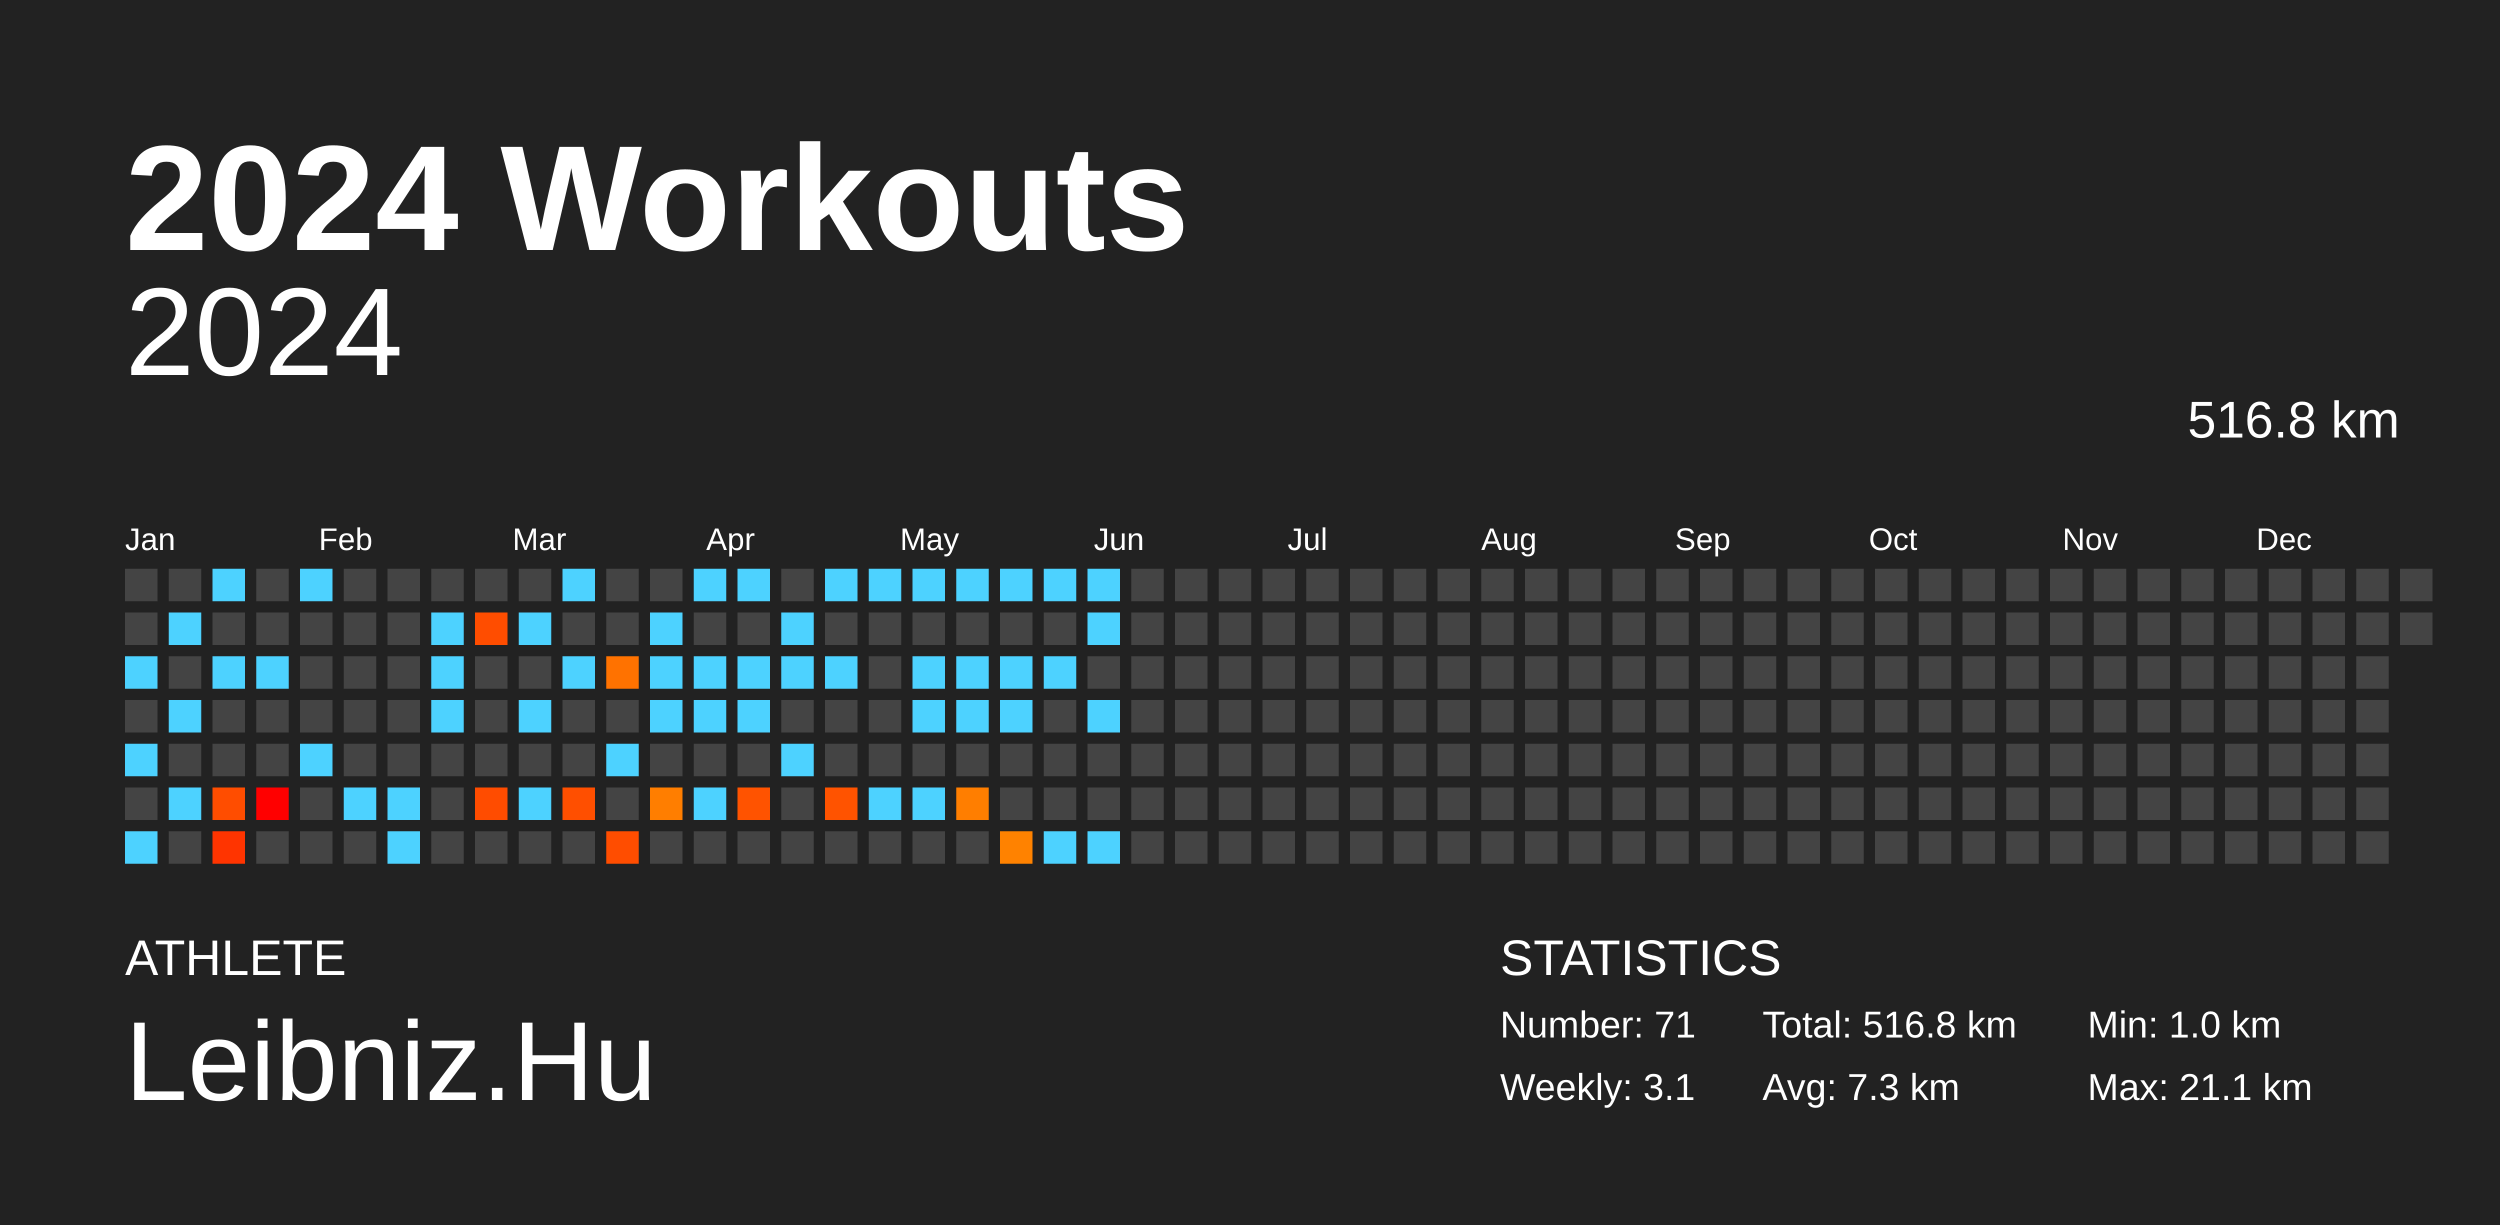
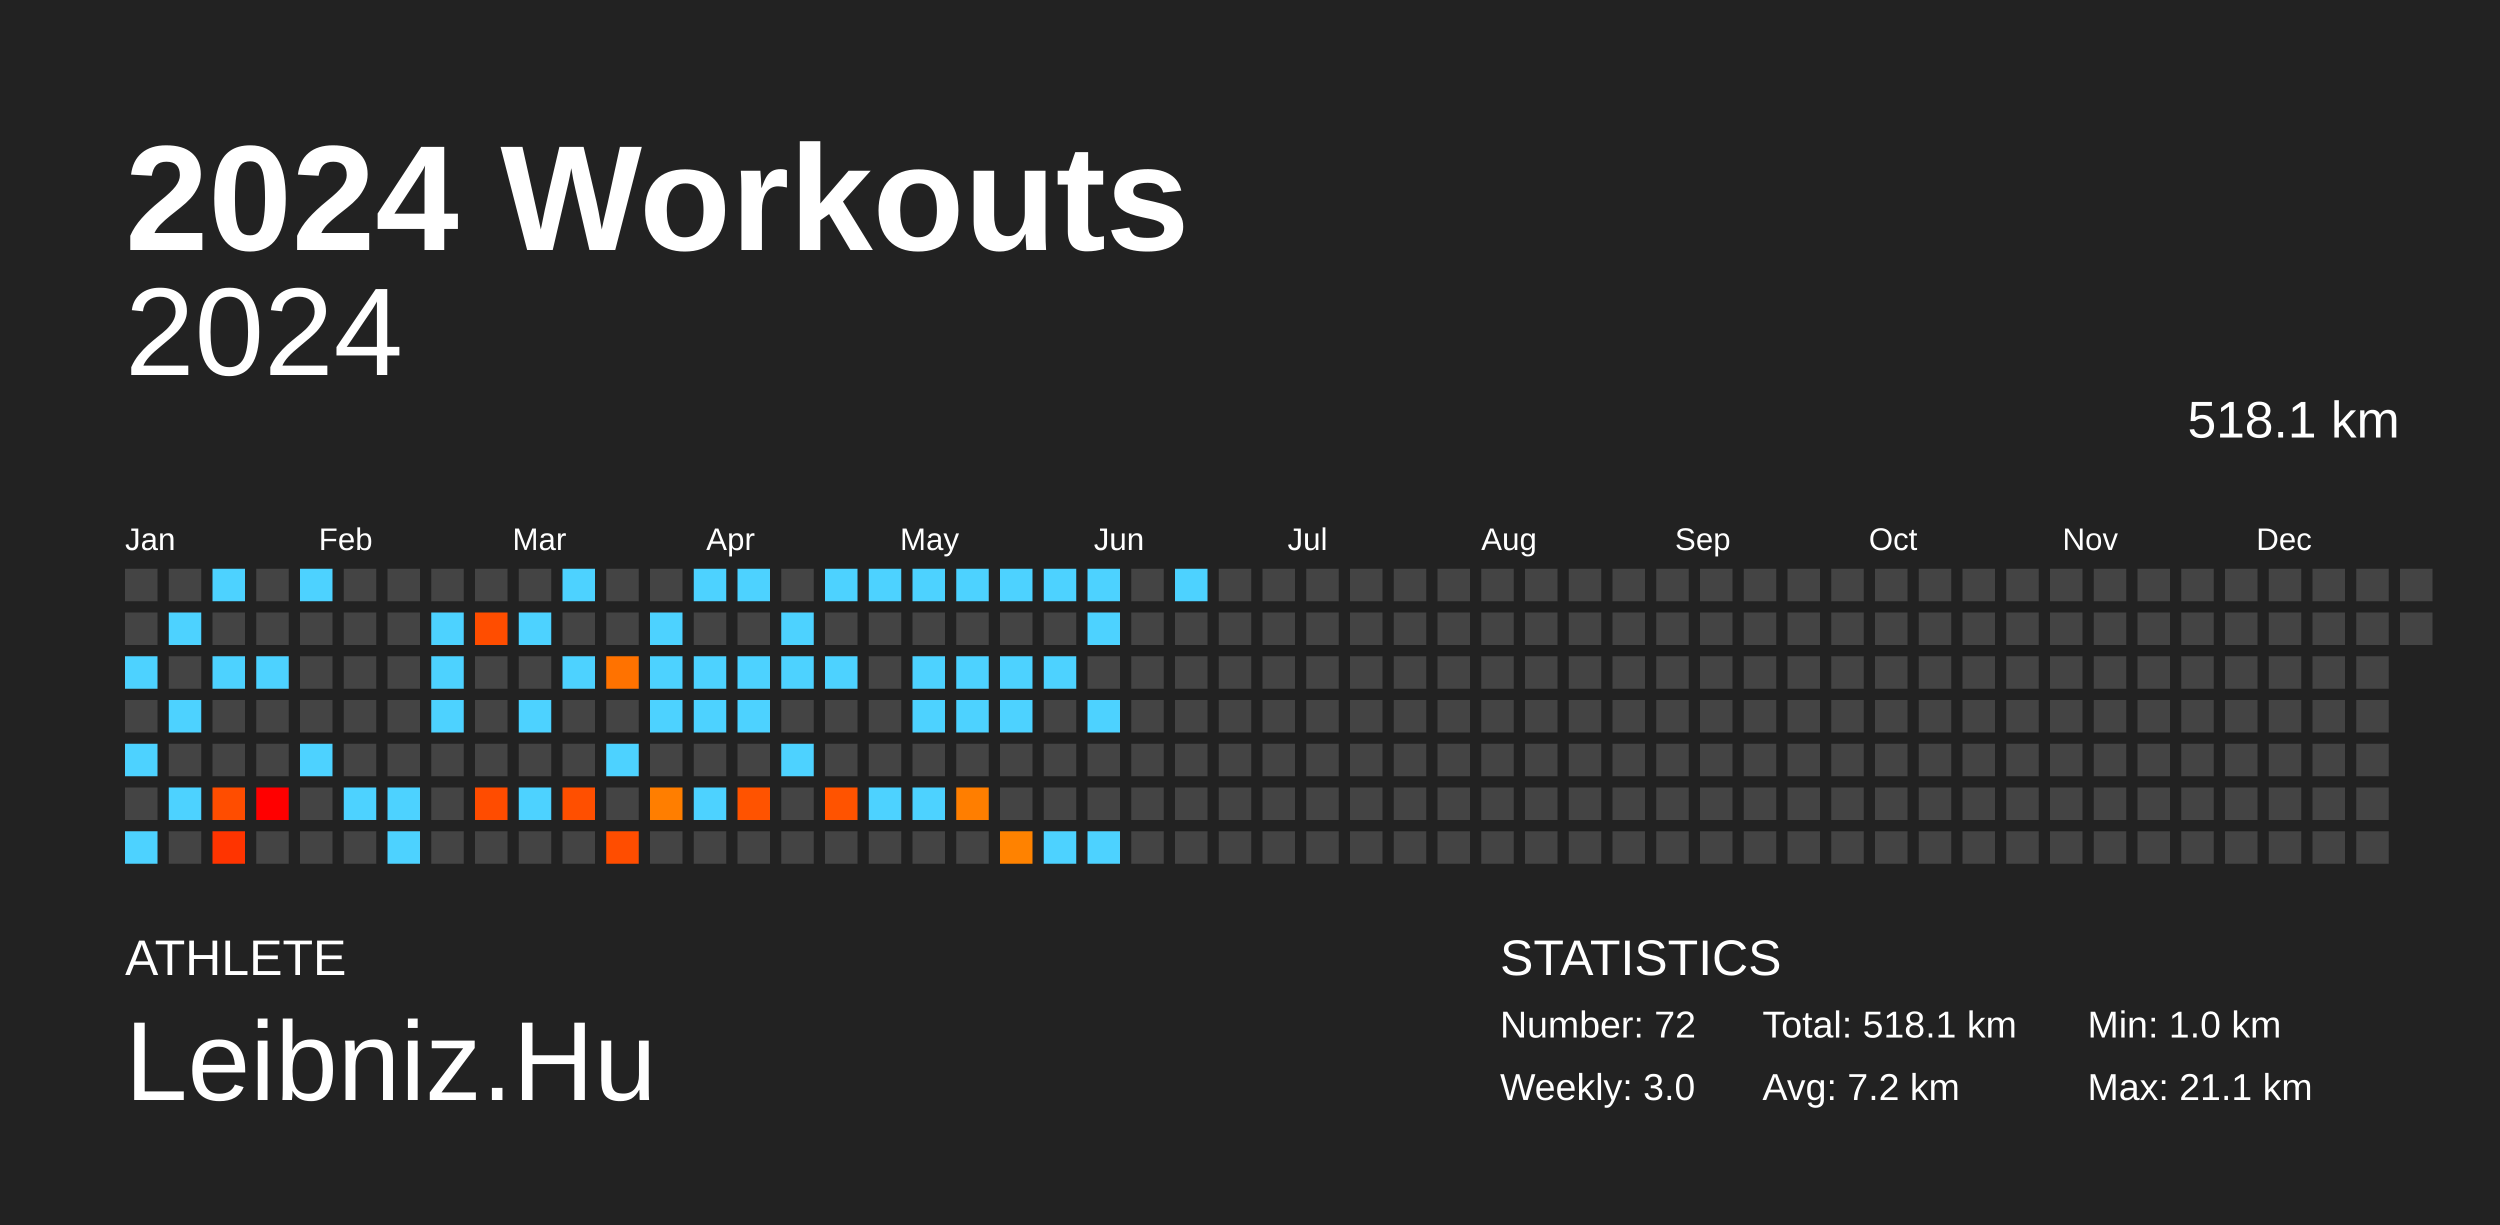
<svg xmlns="http://www.w3.org/2000/svg" baseProfile="full" height="98mm" version="1.1" viewBox="0,0,200,98" width="200mm">
  <defs />
  <rect fill="#222222" height="98" width="200" x="0" y="0" />
  <text fill="#FFFFFF" style="font-size:12px; font-family:Arial; font-weight:bold;" x="10" y="20">2024 Workouts</text>
  <text fill="#FFFFFF" style="font-size:4px; font-family:Arial" x="10" y="78">ATHLETE</text>
  <text fill="#FFFFFF" style="font-size:9px; font-family:Arial" x="10" y="88">Leibniz.Hu</text>
  <text fill="#FFFFFF" style="font-size:4px; font-family:Arial" x="120" y="78">STATISTICS</text>
-   <text fill="#FFFFFF" style="font-size:3px; font-family:Arial" x="120" y="83">Number: 71</text>
-   <text fill="#FFFFFF" style="font-size:3px; font-family:Arial" x="120" y="88">Weekly: 3.1</text>
-   <text fill="#FFFFFF" style="font-size:3px; font-family:Arial" x="141" y="83">Total: 516.8 km</text>
-   <text fill="#FFFFFF" style="font-size:3px; font-family:Arial" x="141" y="88">Avg: 7.3 km</text>
+   <text fill="#FFFFFF" style="font-size:3px; font-family:Arial" x="120" y="83">Number: 72</text>
+   <text fill="#FFFFFF" style="font-size:3px; font-family:Arial" x="120" y="88">Weekly: 3.0</text>
+   <text fill="#FFFFFF" style="font-size:3px; font-family:Arial" x="141" y="83">Total: 518.1 km</text>
+   <text fill="#FFFFFF" style="font-size:3px; font-family:Arial" x="141" y="88">Avg: 7.2 km</text>
  <text fill="#FFFFFF" style="font-size:3px; font-family:Arial" x="167" y="83">Min: 1.0 km</text>
  <text fill="#FFFFFF" style="font-size:3px; font-family:Arial" x="167" y="88">Max: 21.1 km</text>
  <text alignment-baseline="hanging" fill="#FFFFFF" style="font-size:10.0px; font-family:Arial;" x="10" y="30">2024</text>
-   <text alignment-baseline="hanging" fill="#FFFFFF" style="font-size:4.125px; font-family:Arial;" x="175" y="35">516.8 km</text>
+   <text alignment-baseline="hanging" fill="#FFFFFF" style="font-size:4.125px; font-family:Arial;" x="175" y="35">518.1 km</text>
  <text fill="#FFFFFF" style="font-size:2.5px; font-family:Arial" x="10.0" y="44">Jan</text>
  <text fill="#FFFFFF" style="font-size:2.5px; font-family:Arial" x="25.5" y="44">Feb</text>
  <text fill="#FFFFFF" style="font-size:2.5px; font-family:Arial" x="41.0" y="44">Mar</text>
  <text fill="#FFFFFF" style="font-size:2.5px; font-family:Arial" x="56.5" y="44">Apr</text>
  <text fill="#FFFFFF" style="font-size:2.5px; font-family:Arial" x="72.0" y="44">May</text>
  <text fill="#FFFFFF" style="font-size:2.5px; font-family:Arial" x="87.5" y="44">Jun</text>
  <text fill="#FFFFFF" style="font-size:2.5px; font-family:Arial" x="103.0" y="44">Jul</text>
  <text fill="#FFFFFF" style="font-size:2.5px; font-family:Arial" x="118.5" y="44">Aug</text>
  <text fill="#FFFFFF" style="font-size:2.5px; font-family:Arial" x="134.0" y="44">Sep</text>
  <text fill="#FFFFFF" style="font-size:2.5px; font-family:Arial" x="149.5" y="44">Oct</text>
  <text fill="#FFFFFF" style="font-size:2.5px; font-family:Arial" x="165.0" y="44">Nov</text>
  <text fill="#FFFFFF" style="font-size:2.5px; font-family:Arial" x="180.5" y="44">Dec</text>
  <rect fill="#444444" height="2.6" width="2.6" x="10.0" y="45.5" />
  <rect fill="#444444" height="2.6" width="2.6" x="10.0" y="49.0" />
  <rect fill="#4dd2ff" height="2.6" width="2.6" x="10.0" y="52.5" />
  <rect fill="#444444" height="2.6" width="2.6" x="10.0" y="56.0" />
  <rect fill="#4dd2ff" height="2.6" width="2.6" x="10.0" y="59.5" />
  <rect fill="#444444" height="2.6" width="2.6" x="10.0" y="63.0" />
  <rect fill="#4dd2ff" height="2.6" width="2.6" x="10.0" y="66.5" />
  <rect fill="#444444" height="2.6" width="2.6" x="13.5" y="45.5" />
  <rect fill="#4dd2ff" height="2.6" width="2.6" x="13.5" y="49.0" />
  <rect fill="#444444" height="2.6" width="2.6" x="13.5" y="52.5" />
  <rect fill="#4dd2ff" height="2.6" width="2.6" x="13.5" y="56.0" />
  <rect fill="#444444" height="2.6" width="2.6" x="13.5" y="59.5" />
  <rect fill="#4dd2ff" height="2.6" width="2.6" x="13.5" y="63.0" />
  <rect fill="#444444" height="2.6" width="2.6" x="13.5" y="66.5" />
  <rect fill="#4dd2ff" height="2.6" width="2.6" x="17.0" y="45.5" />
  <rect fill="#444444" height="2.6" width="2.6" x="17.0" y="49.0" />
  <rect fill="#4dd2ff" height="2.6" width="2.6" x="17.0" y="52.5" />
  <rect fill="#444444" height="2.6" width="2.6" x="17.0" y="56.0" />
  <rect fill="#444444" height="2.6" width="2.6" x="17.0" y="59.5" />
  <rect fill="#ff4d00" height="2.6" width="2.6" x="17.0" y="63.0" />
  <rect fill="#ff3400" height="2.6" width="2.6" x="17.0" y="66.5" />
  <rect fill="#444444" height="2.6" width="2.6" x="20.5" y="45.5" />
  <rect fill="#444444" height="2.6" width="2.6" x="20.5" y="49.0" />
  <rect fill="#4dd2ff" height="2.6" width="2.6" x="20.5" y="52.5" />
  <rect fill="#444444" height="2.6" width="2.6" x="20.5" y="56.0" />
  <rect fill="#444444" height="2.6" width="2.6" x="20.5" y="59.5" />
  <rect fill="red" height="2.6" width="2.6" x="20.5" y="63.0" />
  <rect fill="#444444" height="2.6" width="2.6" x="20.5" y="66.5" />
  <rect fill="#4dd2ff" height="2.6" width="2.6" x="24.0" y="45.5" />
  <rect fill="#444444" height="2.6" width="2.6" x="24.0" y="49.0" />
  <rect fill="#444444" height="2.6" width="2.6" x="24.0" y="52.5" />
  <rect fill="#444444" height="2.6" width="2.6" x="24.0" y="56.0" />
  <rect fill="#4dd2ff" height="2.6" width="2.6" x="24.0" y="59.5" />
  <rect fill="#444444" height="2.6" width="2.6" x="24.0" y="63.0" />
  <rect fill="#444444" height="2.6" width="2.6" x="24.0" y="66.5" />
  <rect fill="#444444" height="2.6" width="2.6" x="27.5" y="45.5" />
  <rect fill="#444444" height="2.6" width="2.6" x="27.5" y="49.0" />
  <rect fill="#444444" height="2.6" width="2.6" x="27.5" y="52.5" />
  <rect fill="#444444" height="2.6" width="2.6" x="27.5" y="56.0" />
  <rect fill="#444444" height="2.6" width="2.6" x="27.5" y="59.5" />
  <rect fill="#4dd2ff" height="2.6" width="2.6" x="27.5" y="63.0" />
  <rect fill="#444444" height="2.6" width="2.6" x="27.5" y="66.5" />
  <rect fill="#444444" height="2.6" width="2.6" x="31.0" y="45.5" />
  <rect fill="#444444" height="2.6" width="2.6" x="31.0" y="49.0" />
  <rect fill="#444444" height="2.6" width="2.6" x="31.0" y="52.5" />
  <rect fill="#444444" height="2.6" width="2.6" x="31.0" y="56.0" />
  <rect fill="#444444" height="2.6" width="2.6" x="31.0" y="59.5" />
  <rect fill="#4dd2ff" height="2.6" width="2.6" x="31.0" y="63.0" />
  <rect fill="#4dd2ff" height="2.6" width="2.6" x="31.0" y="66.5" />
  <rect fill="#444444" height="2.6" width="2.6" x="34.5" y="45.5" />
  <rect fill="#4dd2ff" height="2.6" width="2.6" x="34.5" y="49.0" />
  <rect fill="#4dd2ff" height="2.6" width="2.6" x="34.5" y="52.5" />
  <rect fill="#4dd2ff" height="2.6" width="2.6" x="34.5" y="56.0" />
  <rect fill="#444444" height="2.6" width="2.6" x="34.5" y="59.5" />
  <rect fill="#444444" height="2.6" width="2.6" x="34.5" y="63.0" />
  <rect fill="#444444" height="2.6" width="2.6" x="34.5" y="66.5" />
  <rect fill="#444444" height="2.6" width="2.6" x="38.0" y="45.5" />
  <rect fill="#ff4d00" height="2.6" width="2.6" x="38.0" y="49.0" />
  <rect fill="#444444" height="2.6" width="2.6" x="38.0" y="52.5" />
  <rect fill="#444444" height="2.6" width="2.6" x="38.0" y="56.0" />
  <rect fill="#444444" height="2.6" width="2.6" x="38.0" y="59.5" />
  <rect fill="#ff4c00" height="2.6" width="2.6" x="38.0" y="63.0" />
  <rect fill="#444444" height="2.6" width="2.6" x="38.0" y="66.5" />
  <rect fill="#444444" height="2.6" width="2.6" x="41.5" y="45.5" />
  <rect fill="#4dd2ff" height="2.6" width="2.6" x="41.5" y="49.0" />
  <rect fill="#444444" height="2.6" width="2.6" x="41.5" y="52.5" />
  <rect fill="#4dd2ff" height="2.6" width="2.6" x="41.5" y="56.0" />
  <rect fill="#444444" height="2.6" width="2.6" x="41.5" y="59.5" />
  <rect fill="#4dd2ff" height="2.6" width="2.6" x="41.5" y="63.0" />
  <rect fill="#444444" height="2.6" width="2.6" x="41.5" y="66.5" />
  <rect fill="#4dd2ff" height="2.6" width="2.6" x="45.0" y="45.5" />
  <rect fill="#444444" height="2.6" width="2.6" x="45.0" y="49.0" />
  <rect fill="#4dd2ff" height="2.6" width="2.6" x="45.0" y="52.5" />
  <rect fill="#444444" height="2.6" width="2.6" x="45.0" y="56.0" />
  <rect fill="#444444" height="2.6" width="2.6" x="45.0" y="59.5" />
  <rect fill="#ff4f00" height="2.6" width="2.6" x="45.0" y="63.0" />
  <rect fill="#444444" height="2.6" width="2.6" x="45.0" y="66.5" />
  <rect fill="#444444" height="2.6" width="2.6" x="48.5" y="45.5" />
  <rect fill="#444444" height="2.6" width="2.6" x="48.5" y="49.0" />
  <rect fill="#ff7200" height="2.6" width="2.6" x="48.5" y="52.5" />
  <rect fill="#444444" height="2.6" width="2.6" x="48.5" y="56.0" />
  <rect fill="#4dd2ff" height="2.6" width="2.6" x="48.5" y="59.5" />
  <rect fill="#444444" height="2.6" width="2.6" x="48.5" y="63.0" />
  <rect fill="#ff4d00" height="2.6" width="2.6" x="48.5" y="66.5" />
  <rect fill="#444444" height="2.6" width="2.6" x="52.0" y="45.5" />
  <rect fill="#4dd2ff" height="2.6" width="2.6" x="52.0" y="49.0" />
  <rect fill="#4dd2ff" height="2.6" width="2.6" x="52.0" y="52.5" />
  <rect fill="#4dd2ff" height="2.6" width="2.6" x="52.0" y="56.0" />
  <rect fill="#444444" height="2.6" width="2.6" x="52.0" y="59.5" />
  <rect fill="#ff7e00" height="2.6" width="2.6" x="52.0" y="63.0" />
  <rect fill="#444444" height="2.6" width="2.6" x="52.0" y="66.5" />
  <rect fill="#4dd2ff" height="2.6" width="2.6" x="55.5" y="45.5" />
  <rect fill="#444444" height="2.6" width="2.6" x="55.5" y="49.0" />
  <rect fill="#4dd2ff" height="2.6" width="2.6" x="55.5" y="52.5" />
  <rect fill="#4dd2ff" height="2.6" width="2.6" x="55.5" y="56.0" />
  <rect fill="#444444" height="2.6" width="2.6" x="55.5" y="59.5" />
  <rect fill="#4dd2ff" height="2.6" width="2.6" x="55.5" y="63.0" />
  <rect fill="#444444" height="2.6" width="2.6" x="55.5" y="66.5" />
  <rect fill="#4dd2ff" height="2.6" width="2.6" x="59.0" y="45.5" />
  <rect fill="#444444" height="2.6" width="2.6" x="59.0" y="49.0" />
  <rect fill="#4dd2ff" height="2.6" width="2.6" x="59.0" y="52.5" />
  <rect fill="#4dd2ff" height="2.6" width="2.6" x="59.0" y="56.0" />
  <rect fill="#444444" height="2.6" width="2.6" x="59.0" y="59.5" />
  <rect fill="#ff5300" height="2.6" width="2.6" x="59.0" y="63.0" />
  <rect fill="#444444" height="2.6" width="2.6" x="59.0" y="66.5" />
  <rect fill="#444444" height="2.6" width="2.6" x="62.5" y="45.5" />
  <rect fill="#4dd2ff" height="2.6" width="2.6" x="62.5" y="49.0" />
  <rect fill="#4dd2ff" height="2.6" width="2.6" x="62.5" y="52.5" />
  <rect fill="#444444" height="2.6" width="2.6" x="62.5" y="56.0" />
  <rect fill="#4dd2ff" height="2.6" width="2.6" x="62.5" y="59.5" />
  <rect fill="#444444" height="2.6" width="2.6" x="62.5" y="63.0" />
  <rect fill="#444444" height="2.6" width="2.6" x="62.5" y="66.5" />
  <rect fill="#4dd2ff" height="2.6" width="2.6" x="66.0" y="45.5" />
  <rect fill="#444444" height="2.6" width="2.6" x="66.0" y="49.0" />
  <rect fill="#4dd2ff" height="2.6" width="2.6" x="66.0" y="52.5" />
  <rect fill="#444444" height="2.6" width="2.6" x="66.0" y="56.0" />
  <rect fill="#444444" height="2.6" width="2.6" x="66.0" y="59.5" />
  <rect fill="#ff5300" height="2.6" width="2.6" x="66.0" y="63.0" />
  <rect fill="#444444" height="2.6" width="2.6" x="66.0" y="66.5" />
  <rect fill="#4dd2ff" height="2.6" width="2.6" x="69.5" y="45.5" />
  <rect fill="#444444" height="2.6" width="2.6" x="69.5" y="49.0" />
  <rect fill="#444444" height="2.6" width="2.6" x="69.5" y="52.5" />
  <rect fill="#444444" height="2.6" width="2.6" x="69.5" y="56.0" />
  <rect fill="#444444" height="2.6" width="2.6" x="69.5" y="59.5" />
  <rect fill="#4dd2ff" height="2.6" width="2.6" x="69.5" y="63.0" />
  <rect fill="#444444" height="2.6" width="2.6" x="69.5" y="66.5" />
  <rect fill="#4dd2ff" height="2.6" width="2.6" x="73.0" y="45.5" />
  <rect fill="#444444" height="2.6" width="2.6" x="73.0" y="49.0" />
  <rect fill="#4dd2ff" height="2.6" width="2.6" x="73.0" y="52.5" />
  <rect fill="#4dd2ff" height="2.6" width="2.6" x="73.0" y="56.0" />
  <rect fill="#444444" height="2.6" width="2.6" x="73.0" y="59.5" />
  <rect fill="#4dd2ff" height="2.6" width="2.6" x="73.0" y="63.0" />
  <rect fill="#444444" height="2.6" width="2.6" x="73.0" y="66.5" />
  <rect fill="#4dd2ff" height="2.6" width="2.6" x="76.5" y="45.5" />
  <rect fill="#444444" height="2.6" width="2.6" x="76.5" y="49.0" />
  <rect fill="#4dd2ff" height="2.6" width="2.6" x="76.5" y="52.5" />
  <rect fill="#4dd2ff" height="2.6" width="2.6" x="76.5" y="56.0" />
  <rect fill="#444444" height="2.6" width="2.6" x="76.5" y="59.5" />
  <rect fill="#ff7e00" height="2.6" width="2.6" x="76.5" y="63.0" />
  <rect fill="#444444" height="2.6" width="2.6" x="76.5" y="66.5" />
  <rect fill="#4dd2ff" height="2.6" width="2.6" x="80.0" y="45.5" />
  <rect fill="#444444" height="2.6" width="2.6" x="80.0" y="49.0" />
  <rect fill="#4dd2ff" height="2.6" width="2.6" x="80.0" y="52.5" />
  <rect fill="#4dd2ff" height="2.6" width="2.6" x="80.0" y="56.0" />
  <rect fill="#444444" height="2.6" width="2.6" x="80.0" y="59.5" />
  <rect fill="#444444" height="2.6" width="2.6" x="80.0" y="63.0" />
  <rect fill="#ff8200" height="2.6" width="2.6" x="80.0" y="66.5" />
  <rect fill="#4dd2ff" height="2.6" width="2.6" x="83.5" y="45.5" />
  <rect fill="#444444" height="2.6" width="2.6" x="83.5" y="49.0" />
  <rect fill="#4dd2ff" height="2.6" width="2.6" x="83.5" y="52.5" />
  <rect fill="#444444" height="2.6" width="2.6" x="83.5" y="56.0" />
  <rect fill="#444444" height="2.6" width="2.6" x="83.5" y="59.5" />
  <rect fill="#444444" height="2.6" width="2.6" x="83.5" y="63.0" />
  <rect fill="#4dd2ff" height="2.6" width="2.6" x="83.5" y="66.5" />
  <rect fill="#4dd2ff" height="2.6" width="2.6" x="87.0" y="45.5" />
  <rect fill="#4dd2ff" height="2.6" width="2.6" x="87.0" y="49.0" />
  <rect fill="#444444" height="2.6" width="2.6" x="87.0" y="52.5" />
  <rect fill="#4dd2ff" height="2.6" width="2.6" x="87.0" y="56.0" />
  <rect fill="#444444" height="2.6" width="2.6" x="87.0" y="59.5" />
  <rect fill="#444444" height="2.6" width="2.6" x="87.0" y="63.0" />
  <rect fill="#4dd2ff" height="2.6" width="2.6" x="87.0" y="66.5" />
  <rect fill="#444444" height="2.6" width="2.6" x="90.5" y="45.5" />
  <rect fill="#444444" height="2.6" width="2.6" x="90.5" y="49.0" />
  <rect fill="#444444" height="2.6" width="2.6" x="90.5" y="52.5" />
  <rect fill="#444444" height="2.6" width="2.6" x="90.5" y="56.0" />
  <rect fill="#444444" height="2.6" width="2.6" x="90.5" y="59.5" />
  <rect fill="#444444" height="2.6" width="2.6" x="90.5" y="63.0" />
  <rect fill="#444444" height="2.6" width="2.6" x="90.5" y="66.5" />
-   <rect fill="#444444" height="2.6" width="2.6" x="94.0" y="45.5" />
+   <rect fill="#4dd2ff" height="2.6" width="2.6" x="94.0" y="45.5" />
  <rect fill="#444444" height="2.6" width="2.6" x="94.0" y="49.0" />
  <rect fill="#444444" height="2.6" width="2.6" x="94.0" y="52.5" />
  <rect fill="#444444" height="2.6" width="2.6" x="94.0" y="56.0" />
  <rect fill="#444444" height="2.6" width="2.6" x="94.0" y="59.5" />
  <rect fill="#444444" height="2.6" width="2.6" x="94.0" y="63.0" />
  <rect fill="#444444" height="2.6" width="2.6" x="94.0" y="66.5" />
  <rect fill="#444444" height="2.6" width="2.6" x="97.5" y="45.5" />
  <rect fill="#444444" height="2.6" width="2.6" x="97.5" y="49.0" />
  <rect fill="#444444" height="2.6" width="2.6" x="97.5" y="52.5" />
  <rect fill="#444444" height="2.6" width="2.6" x="97.5" y="56.0" />
  <rect fill="#444444" height="2.6" width="2.6" x="97.5" y="59.5" />
  <rect fill="#444444" height="2.6" width="2.6" x="97.5" y="63.0" />
  <rect fill="#444444" height="2.6" width="2.6" x="97.5" y="66.5" />
  <rect fill="#444444" height="2.6" width="2.6" x="101.0" y="45.5" />
  <rect fill="#444444" height="2.6" width="2.6" x="101.0" y="49.0" />
  <rect fill="#444444" height="2.6" width="2.6" x="101.0" y="52.5" />
  <rect fill="#444444" height="2.6" width="2.6" x="101.0" y="56.0" />
  <rect fill="#444444" height="2.6" width="2.6" x="101.0" y="59.5" />
  <rect fill="#444444" height="2.6" width="2.6" x="101.0" y="63.0" />
  <rect fill="#444444" height="2.6" width="2.6" x="101.0" y="66.5" />
  <rect fill="#444444" height="2.6" width="2.6" x="104.5" y="45.5" />
  <rect fill="#444444" height="2.6" width="2.6" x="104.5" y="49.0" />
  <rect fill="#444444" height="2.6" width="2.6" x="104.5" y="52.5" />
  <rect fill="#444444" height="2.6" width="2.6" x="104.5" y="56.0" />
  <rect fill="#444444" height="2.6" width="2.6" x="104.5" y="59.5" />
  <rect fill="#444444" height="2.6" width="2.6" x="104.5" y="63.0" />
  <rect fill="#444444" height="2.6" width="2.6" x="104.5" y="66.5" />
  <rect fill="#444444" height="2.6" width="2.6" x="108.0" y="45.5" />
  <rect fill="#444444" height="2.6" width="2.6" x="108.0" y="49.0" />
  <rect fill="#444444" height="2.6" width="2.6" x="108.0" y="52.5" />
  <rect fill="#444444" height="2.6" width="2.6" x="108.0" y="56.0" />
  <rect fill="#444444" height="2.6" width="2.6" x="108.0" y="59.5" />
  <rect fill="#444444" height="2.6" width="2.6" x="108.0" y="63.0" />
  <rect fill="#444444" height="2.6" width="2.6" x="108.0" y="66.5" />
  <rect fill="#444444" height="2.6" width="2.6" x="111.5" y="45.5" />
  <rect fill="#444444" height="2.6" width="2.6" x="111.5" y="49.0" />
  <rect fill="#444444" height="2.6" width="2.6" x="111.5" y="52.5" />
  <rect fill="#444444" height="2.6" width="2.6" x="111.5" y="56.0" />
  <rect fill="#444444" height="2.6" width="2.6" x="111.5" y="59.5" />
  <rect fill="#444444" height="2.6" width="2.6" x="111.5" y="63.0" />
  <rect fill="#444444" height="2.6" width="2.6" x="111.5" y="66.5" />
  <rect fill="#444444" height="2.6" width="2.6" x="115.0" y="45.5" />
  <rect fill="#444444" height="2.6" width="2.6" x="115.0" y="49.0" />
  <rect fill="#444444" height="2.6" width="2.6" x="115.0" y="52.5" />
  <rect fill="#444444" height="2.6" width="2.6" x="115.0" y="56.0" />
  <rect fill="#444444" height="2.6" width="2.6" x="115.0" y="59.5" />
  <rect fill="#444444" height="2.6" width="2.6" x="115.0" y="63.0" />
  <rect fill="#444444" height="2.6" width="2.6" x="115.0" y="66.5" />
  <rect fill="#444444" height="2.6" width="2.6" x="118.5" y="45.5" />
  <rect fill="#444444" height="2.6" width="2.6" x="118.5" y="49.0" />
  <rect fill="#444444" height="2.6" width="2.6" x="118.5" y="52.5" />
  <rect fill="#444444" height="2.6" width="2.6" x="118.5" y="56.0" />
  <rect fill="#444444" height="2.6" width="2.6" x="118.5" y="59.5" />
  <rect fill="#444444" height="2.6" width="2.6" x="118.5" y="63.0" />
  <rect fill="#444444" height="2.6" width="2.6" x="118.5" y="66.5" />
  <rect fill="#444444" height="2.6" width="2.6" x="122.0" y="45.5" />
  <rect fill="#444444" height="2.6" width="2.6" x="122.0" y="49.0" />
  <rect fill="#444444" height="2.6" width="2.6" x="122.0" y="52.5" />
  <rect fill="#444444" height="2.6" width="2.6" x="122.0" y="56.0" />
  <rect fill="#444444" height="2.6" width="2.6" x="122.0" y="59.5" />
  <rect fill="#444444" height="2.6" width="2.6" x="122.0" y="63.0" />
  <rect fill="#444444" height="2.6" width="2.6" x="122.0" y="66.5" />
  <rect fill="#444444" height="2.6" width="2.6" x="125.5" y="45.5" />
  <rect fill="#444444" height="2.6" width="2.6" x="125.5" y="49.0" />
  <rect fill="#444444" height="2.6" width="2.6" x="125.5" y="52.5" />
  <rect fill="#444444" height="2.6" width="2.6" x="125.5" y="56.0" />
  <rect fill="#444444" height="2.6" width="2.6" x="125.5" y="59.5" />
  <rect fill="#444444" height="2.6" width="2.6" x="125.5" y="63.0" />
  <rect fill="#444444" height="2.6" width="2.6" x="125.5" y="66.5" />
  <rect fill="#444444" height="2.6" width="2.6" x="129.0" y="45.5" />
  <rect fill="#444444" height="2.6" width="2.6" x="129.0" y="49.0" />
  <rect fill="#444444" height="2.6" width="2.6" x="129.0" y="52.5" />
  <rect fill="#444444" height="2.6" width="2.6" x="129.0" y="56.0" />
  <rect fill="#444444" height="2.6" width="2.6" x="129.0" y="59.5" />
  <rect fill="#444444" height="2.6" width="2.6" x="129.0" y="63.0" />
  <rect fill="#444444" height="2.6" width="2.6" x="129.0" y="66.5" />
  <rect fill="#444444" height="2.6" width="2.6" x="132.5" y="45.5" />
  <rect fill="#444444" height="2.6" width="2.6" x="132.5" y="49.0" />
  <rect fill="#444444" height="2.6" width="2.6" x="132.5" y="52.5" />
  <rect fill="#444444" height="2.6" width="2.6" x="132.5" y="56.0" />
  <rect fill="#444444" height="2.6" width="2.6" x="132.5" y="59.5" />
  <rect fill="#444444" height="2.6" width="2.6" x="132.5" y="63.0" />
  <rect fill="#444444" height="2.6" width="2.6" x="132.5" y="66.5" />
  <rect fill="#444444" height="2.6" width="2.6" x="136.0" y="45.5" />
  <rect fill="#444444" height="2.6" width="2.6" x="136.0" y="49.0" />
  <rect fill="#444444" height="2.6" width="2.6" x="136.0" y="52.5" />
  <rect fill="#444444" height="2.6" width="2.6" x="136.0" y="56.0" />
  <rect fill="#444444" height="2.6" width="2.6" x="136.0" y="59.5" />
  <rect fill="#444444" height="2.6" width="2.6" x="136.0" y="63.0" />
  <rect fill="#444444" height="2.6" width="2.6" x="136.0" y="66.5" />
  <rect fill="#444444" height="2.6" width="2.6" x="139.5" y="45.5" />
  <rect fill="#444444" height="2.6" width="2.6" x="139.5" y="49.0" />
  <rect fill="#444444" height="2.6" width="2.6" x="139.5" y="52.5" />
  <rect fill="#444444" height="2.6" width="2.6" x="139.5" y="56.0" />
  <rect fill="#444444" height="2.6" width="2.6" x="139.5" y="59.5" />
  <rect fill="#444444" height="2.6" width="2.6" x="139.5" y="63.0" />
  <rect fill="#444444" height="2.6" width="2.6" x="139.5" y="66.5" />
  <rect fill="#444444" height="2.6" width="2.6" x="143.0" y="45.5" />
  <rect fill="#444444" height="2.6" width="2.6" x="143.0" y="49.0" />
  <rect fill="#444444" height="2.6" width="2.6" x="143.0" y="52.5" />
  <rect fill="#444444" height="2.6" width="2.6" x="143.0" y="56.0" />
  <rect fill="#444444" height="2.6" width="2.6" x="143.0" y="59.5" />
  <rect fill="#444444" height="2.6" width="2.6" x="143.0" y="63.0" />
  <rect fill="#444444" height="2.6" width="2.6" x="143.0" y="66.5" />
  <rect fill="#444444" height="2.6" width="2.6" x="146.5" y="45.5" />
  <rect fill="#444444" height="2.6" width="2.6" x="146.5" y="49.0" />
  <rect fill="#444444" height="2.6" width="2.6" x="146.5" y="52.5" />
  <rect fill="#444444" height="2.6" width="2.6" x="146.5" y="56.0" />
  <rect fill="#444444" height="2.6" width="2.6" x="146.5" y="59.5" />
  <rect fill="#444444" height="2.6" width="2.6" x="146.5" y="63.0" />
  <rect fill="#444444" height="2.6" width="2.6" x="146.5" y="66.5" />
  <rect fill="#444444" height="2.6" width="2.6" x="150.0" y="45.5" />
  <rect fill="#444444" height="2.6" width="2.6" x="150.0" y="49.0" />
  <rect fill="#444444" height="2.6" width="2.6" x="150.0" y="52.5" />
  <rect fill="#444444" height="2.6" width="2.6" x="150.0" y="56.0" />
  <rect fill="#444444" height="2.6" width="2.6" x="150.0" y="59.5" />
  <rect fill="#444444" height="2.6" width="2.6" x="150.0" y="63.0" />
  <rect fill="#444444" height="2.6" width="2.6" x="150.0" y="66.5" />
  <rect fill="#444444" height="2.6" width="2.6" x="153.5" y="45.5" />
  <rect fill="#444444" height="2.6" width="2.6" x="153.5" y="49.0" />
  <rect fill="#444444" height="2.6" width="2.6" x="153.5" y="52.5" />
  <rect fill="#444444" height="2.6" width="2.6" x="153.5" y="56.0" />
  <rect fill="#444444" height="2.6" width="2.6" x="153.5" y="59.5" />
  <rect fill="#444444" height="2.6" width="2.6" x="153.5" y="63.0" />
  <rect fill="#444444" height="2.6" width="2.6" x="153.5" y="66.5" />
  <rect fill="#444444" height="2.6" width="2.6" x="157.0" y="45.5" />
  <rect fill="#444444" height="2.6" width="2.6" x="157.0" y="49.0" />
  <rect fill="#444444" height="2.6" width="2.6" x="157.0" y="52.5" />
  <rect fill="#444444" height="2.6" width="2.6" x="157.0" y="56.0" />
  <rect fill="#444444" height="2.6" width="2.6" x="157.0" y="59.5" />
  <rect fill="#444444" height="2.6" width="2.6" x="157.0" y="63.0" />
  <rect fill="#444444" height="2.6" width="2.6" x="157.0" y="66.5" />
  <rect fill="#444444" height="2.6" width="2.6" x="160.5" y="45.5" />
  <rect fill="#444444" height="2.6" width="2.6" x="160.5" y="49.0" />
  <rect fill="#444444" height="2.6" width="2.6" x="160.5" y="52.5" />
  <rect fill="#444444" height="2.6" width="2.6" x="160.5" y="56.0" />
  <rect fill="#444444" height="2.6" width="2.6" x="160.5" y="59.5" />
  <rect fill="#444444" height="2.6" width="2.6" x="160.5" y="63.0" />
  <rect fill="#444444" height="2.6" width="2.6" x="160.5" y="66.5" />
  <rect fill="#444444" height="2.6" width="2.6" x="164.0" y="45.5" />
  <rect fill="#444444" height="2.6" width="2.6" x="164.0" y="49.0" />
  <rect fill="#444444" height="2.6" width="2.6" x="164.0" y="52.5" />
  <rect fill="#444444" height="2.6" width="2.6" x="164.0" y="56.0" />
  <rect fill="#444444" height="2.6" width="2.6" x="164.0" y="59.5" />
  <rect fill="#444444" height="2.6" width="2.6" x="164.0" y="63.0" />
  <rect fill="#444444" height="2.6" width="2.6" x="164.0" y="66.5" />
  <rect fill="#444444" height="2.6" width="2.6" x="167.5" y="45.5" />
  <rect fill="#444444" height="2.6" width="2.6" x="167.5" y="49.0" />
  <rect fill="#444444" height="2.6" width="2.6" x="167.5" y="52.5" />
  <rect fill="#444444" height="2.6" width="2.6" x="167.5" y="56.0" />
  <rect fill="#444444" height="2.6" width="2.6" x="167.5" y="59.5" />
  <rect fill="#444444" height="2.6" width="2.6" x="167.5" y="63.0" />
  <rect fill="#444444" height="2.6" width="2.6" x="167.5" y="66.5" />
  <rect fill="#444444" height="2.6" width="2.6" x="171.0" y="45.5" />
  <rect fill="#444444" height="2.6" width="2.6" x="171.0" y="49.0" />
  <rect fill="#444444" height="2.6" width="2.6" x="171.0" y="52.5" />
  <rect fill="#444444" height="2.6" width="2.6" x="171.0" y="56.0" />
  <rect fill="#444444" height="2.6" width="2.6" x="171.0" y="59.5" />
  <rect fill="#444444" height="2.6" width="2.6" x="171.0" y="63.0" />
  <rect fill="#444444" height="2.6" width="2.6" x="171.0" y="66.5" />
  <rect fill="#444444" height="2.6" width="2.6" x="174.5" y="45.5" />
  <rect fill="#444444" height="2.6" width="2.6" x="174.5" y="49.0" />
  <rect fill="#444444" height="2.6" width="2.6" x="174.5" y="52.5" />
  <rect fill="#444444" height="2.6" width="2.6" x="174.5" y="56.0" />
  <rect fill="#444444" height="2.6" width="2.6" x="174.5" y="59.5" />
  <rect fill="#444444" height="2.6" width="2.6" x="174.5" y="63.0" />
  <rect fill="#444444" height="2.6" width="2.6" x="174.5" y="66.5" />
  <rect fill="#444444" height="2.6" width="2.6" x="178.0" y="45.5" />
  <rect fill="#444444" height="2.6" width="2.6" x="178.0" y="49.0" />
  <rect fill="#444444" height="2.6" width="2.6" x="178.0" y="52.5" />
  <rect fill="#444444" height="2.6" width="2.6" x="178.0" y="56.0" />
  <rect fill="#444444" height="2.6" width="2.6" x="178.0" y="59.5" />
  <rect fill="#444444" height="2.6" width="2.6" x="178.0" y="63.0" />
  <rect fill="#444444" height="2.6" width="2.6" x="178.0" y="66.5" />
  <rect fill="#444444" height="2.6" width="2.6" x="181.5" y="45.5" />
  <rect fill="#444444" height="2.6" width="2.6" x="181.5" y="49.0" />
  <rect fill="#444444" height="2.6" width="2.6" x="181.5" y="52.5" />
  <rect fill="#444444" height="2.6" width="2.6" x="181.5" y="56.0" />
  <rect fill="#444444" height="2.6" width="2.6" x="181.5" y="59.5" />
  <rect fill="#444444" height="2.6" width="2.6" x="181.5" y="63.0" />
  <rect fill="#444444" height="2.6" width="2.6" x="181.5" y="66.5" />
  <rect fill="#444444" height="2.6" width="2.6" x="185.0" y="45.5" />
  <rect fill="#444444" height="2.6" width="2.6" x="185.0" y="49.0" />
  <rect fill="#444444" height="2.6" width="2.6" x="185.0" y="52.5" />
  <rect fill="#444444" height="2.6" width="2.6" x="185.0" y="56.0" />
  <rect fill="#444444" height="2.6" width="2.6" x="185.0" y="59.5" />
  <rect fill="#444444" height="2.6" width="2.6" x="185.0" y="63.0" />
  <rect fill="#444444" height="2.6" width="2.6" x="185.0" y="66.5" />
  <rect fill="#444444" height="2.6" width="2.6" x="188.5" y="45.5" />
  <rect fill="#444444" height="2.6" width="2.6" x="188.5" y="49.0" />
  <rect fill="#444444" height="2.6" width="2.6" x="188.5" y="52.5" />
  <rect fill="#444444" height="2.6" width="2.6" x="188.5" y="56.0" />
  <rect fill="#444444" height="2.6" width="2.6" x="188.5" y="59.5" />
  <rect fill="#444444" height="2.6" width="2.6" x="188.5" y="63.0" />
  <rect fill="#444444" height="2.6" width="2.6" x="188.5" y="66.5" />
  <rect fill="#444444" height="2.6" width="2.6" x="192.0" y="45.5" />
  <rect fill="#444444" height="2.6" width="2.6" x="192.0" y="49.0" />
</svg>
